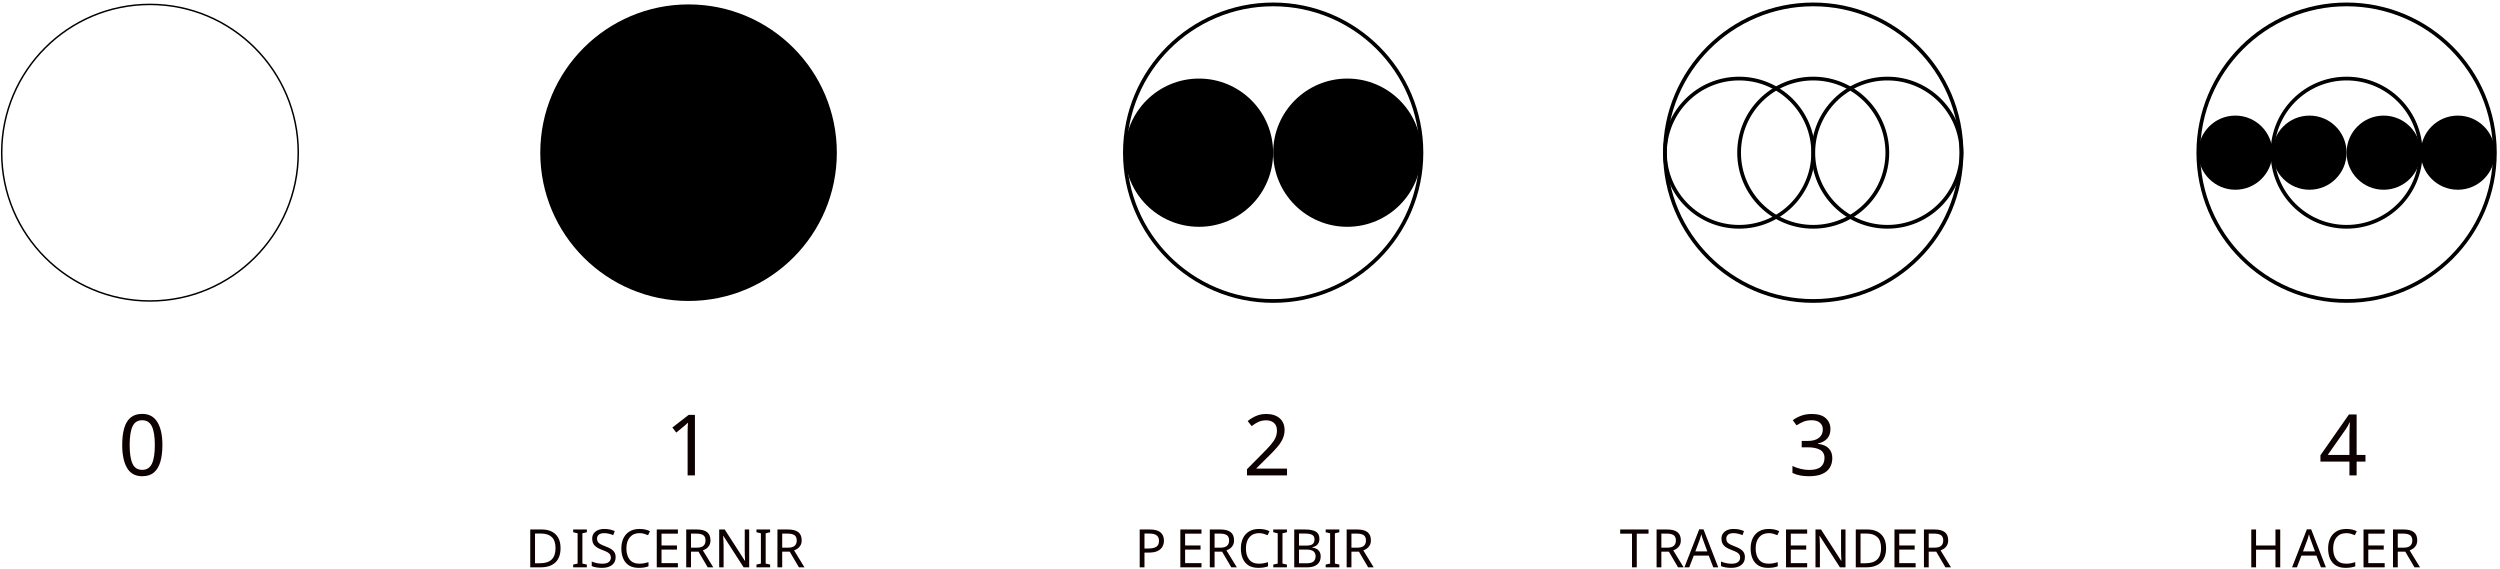
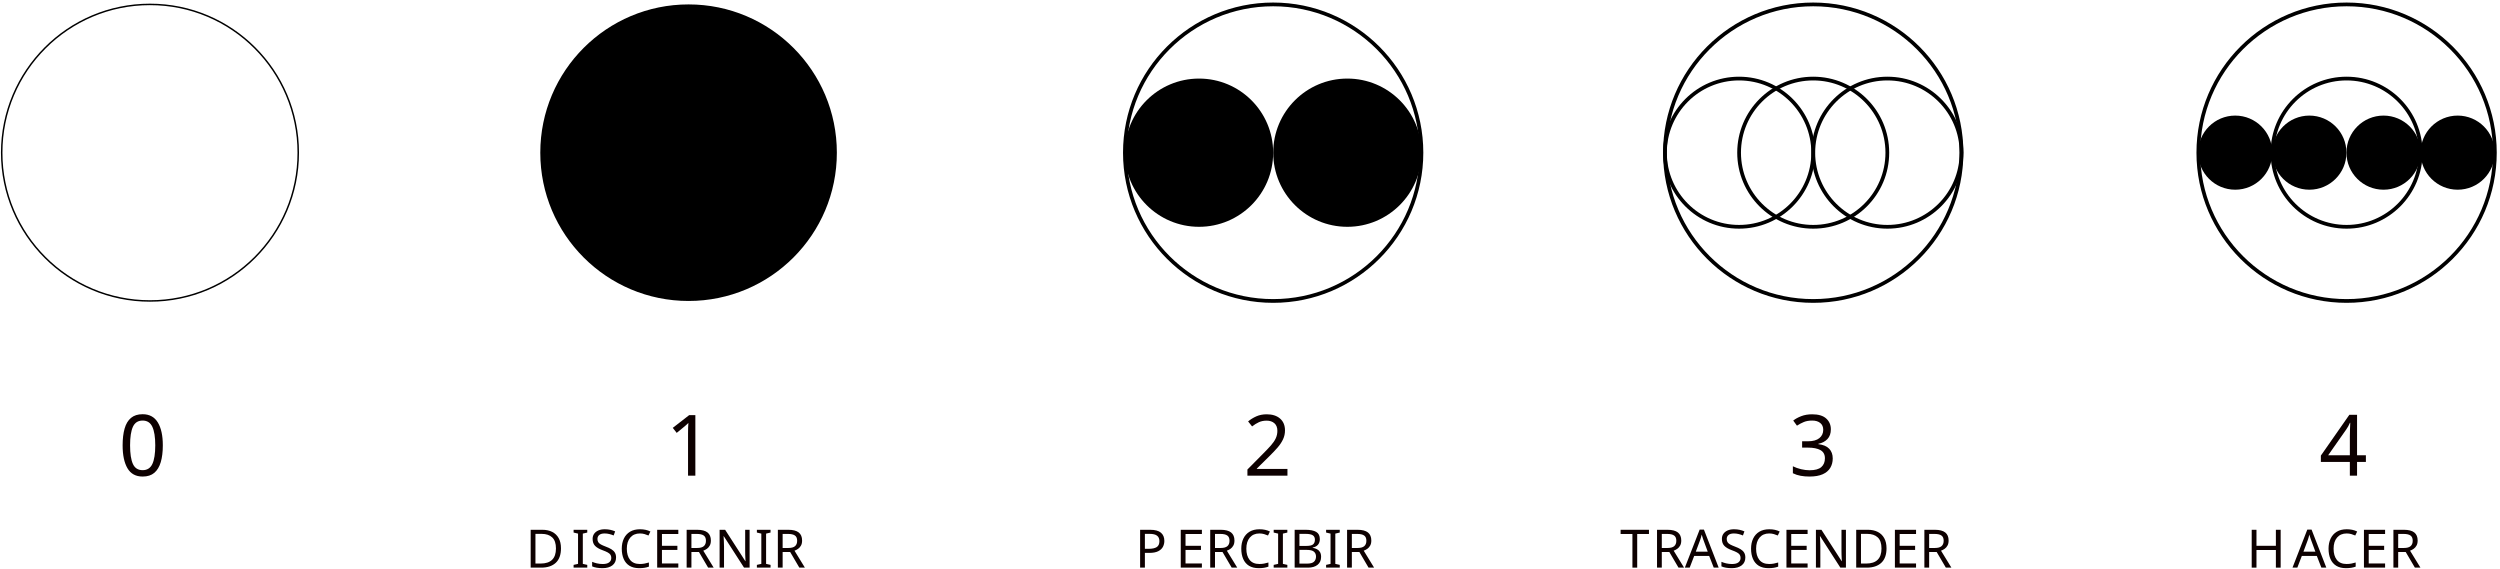
- <svg xmlns="http://www.w3.org/2000/svg" width="100%" height="100%" viewBox="0 0 1415 322" version="1.1" xml:space="preserve" style="fill-rule:evenodd;clip-rule:evenodd;stroke-linejoin:round;stroke-miterlimit:2;">
-   <g transform="matrix(1,0,0,1,-7456.38,-4129.59)">
-     <g transform="matrix(2.45719,0,0,1.40873,-9014.46,-1628.38)">
-       <g transform="matrix(0.406968,0,0,0.709858,-35506.7,-70644.3)">
-         <text x="104015px" y="105598px" style="font-family:'Montserrat-Light', 'Montserrat';font-weight:300;font-size:30px;fill:rgb(13,0,0);">D<tspan x="104041px 104051px 104071px 104094px 104116px 104139px 104165px 104175px " y="105598px 105598px 105598px 105598px 105598px 105598px 105598px 105598px ">ISCERNIR</tspan>
-         </text>
-       </g>
-       <g transform="matrix(0.406968,0,0,0.709858,-35371.2,-70644.3)">
-         <text x="104027px" y="105598px" style="font-family:'Montserrat-Light', 'Montserrat';font-weight:300;font-size:30px;fill:rgb(13,0,0);">P<tspan x="104050px 104072px 104095px 104118px 104128px 104152px 104162px " y="105598px 105598px 105598px 105598px 105598px 105598px 105598px ">ERCIBIR</tspan>
-         </text>
-       </g>
-       <g transform="matrix(0.406968,0,0,0.709858,-35267.6,-70644.3)">
-         <text x="104047px" y="105598px" style="font-family:'Montserrat-Light', 'Montserrat';font-weight:300;font-size:30px;fill:rgb(13,0,0);">T<tspan x="104065px 104088px 104111px 104131px 104154px 104175px 104201px 104227px 104249px " y="105598px 105598px 105598px 105598px 105598px 105598px 105598px 105598px 105598px ">RASCENDER</tspan>
-         </text>
-       </g>
-       <g transform="matrix(0.406968,0,0,0.709858,-35123.7,-70644.3)">
-         <text x="104048px" y="105598px" style="font-family:'Montserrat-Light', 'Montserrat';font-weight:300;font-size:30px;fill:rgb(13,0,0);">H<tspan x="104074px 104097px 104120px 104141px " y="105598px 105598px 105598px 105598px ">ACER</tspan>
-         </text>
-       </g>
-       <g transform="matrix(0.406968,0,0,0.709858,-35485.1,-70685.5)">
-         <text x="104041px" y="105604px" style="font-family:'Montserrat-Light', 'Montserrat';font-weight:300;font-size:48px;fill:rgb(13,0,0);">1</text>
-       </g>
-       <g transform="matrix(0.406968,0,0,0.709858,-35608.2,-70685.5)">
-         <text x="104034px" y="105604px" style="font-family:'Montserrat-Light', 'Montserrat';font-weight:300;font-size:48px;fill:rgb(13,0,0);">0</text>
-       </g>
-       <g transform="matrix(0.406968,0,0,0.709858,-35349.9,-70685.5)">
-         <text x="104036px" y="105604px" style="font-family:'Montserrat-Light', 'Montserrat';font-weight:300;font-size:48px;fill:rgb(13,0,0);">2</text>
-       </g>
-       <g transform="matrix(0.406968,0,0,0.709858,-35224.2,-70685.5)">
-         <text x="104036px" y="105604px" style="font-family:'Montserrat-Light', 'Montserrat';font-weight:300;font-size:48px;fill:rgb(13,0,0);">3</text>
-       </g>
-       <g transform="matrix(0.406968,0,0,0.709858,-35101.3,-70685.5)">
-         <text x="104034px" y="105604px" style="font-family:'Montserrat-Light', 'Montserrat';font-weight:300;font-size:48px;fill:rgb(13,0,0);">4</text>
-       </g>
-       <g transform="matrix(0.0311166,0,0,0.0542755,6772.68,3981.02)">
-         <path d="M15135.5,1977.86C14828.8,1977.86 14550.9,2102.37 14349.7,2303.56C14148.6,2504.75 14024.1,2782.62 14024.1,3089.34C14024.1,3396.06 14148.6,3673.93 14349.7,3875.12C14550.9,4076.31 14828.8,4200.81 15135.5,4200.81C15442.2,4200.81 15720.1,4076.31 15921.3,3875.12C16122.5,3673.93 16247,3396.06 16247,3089.34C16247,2782.62 16122.5,2504.75 15921.3,2303.56C15720.1,2102.37 15442.2,1977.86 15135.5,1977.86ZM15135.5,2005.54C15434.6,2005.54 15705.6,2126.95 15901.7,2323.13C16097.9,2519.3 16219.3,2790.25 16219.3,3089.34C16219.3,3388.42 16097.9,3659.37 15901.7,3855.55C15705.6,4051.73 15434.6,4173.14 15135.5,4173.14C14836.4,4173.14 14565.5,4051.73 14369.3,3855.55C14173.1,3659.37 14051.7,3388.42 14051.7,3089.34C14051.7,2790.25 14173.1,2519.3 14369.3,2323.13C14565.5,2126.95 14836.4,2005.54 15135.5,2005.54Z" />
-       </g>
-       <g transform="matrix(0.00777916,0,0,0.0135689,7151.52,4106.77)">
-         <circle cx="15135.5" cy="3089.34" r="1097.64" />
-       </g>
-       <g transform="matrix(0.00777916,0,0,0.0135689,7134.44,4106.77)">
-         <circle cx="15135.5" cy="3089.34" r="1097.64" />
-       </g>
-       <g transform="matrix(0.00777916,0,0,0.0135689,7117.36,4106.77)">
-         <circle cx="15135.5" cy="3089.34" r="1097.64" />
-       </g>
-       <g transform="matrix(0.00777916,0,0,0.0135689,7100.28,4106.77)">
-         <circle cx="15135.5" cy="3089.34" r="1097.64" />
-       </g>
-       <g transform="matrix(0.0311166,0,0,0.0542755,6525.42,3981.02)">
-         <path d="M15135.5,1977.86C14828.8,1977.86 14550.9,2102.37 14349.7,2303.56C14148.6,2504.75 14024.1,2782.62 14024.1,3089.34C14024.1,3396.06 14148.6,3673.93 14349.7,3875.12C14550.9,4076.31 14828.8,4200.81 15135.5,4200.81C15442.2,4200.81 15720.1,4076.31 15921.3,3875.12C16122.5,3673.93 16247,3396.06 16247,3089.34C16247,2782.62 16122.5,2504.75 15921.3,2303.56C15720.1,2102.37 15442.2,1977.86 15135.5,1977.86ZM15135.5,2005.54C15434.6,2005.54 15705.6,2126.95 15901.7,2323.13C16097.9,2519.3 16219.3,2790.25 16219.3,3089.34C16219.3,3388.42 16097.9,3659.37 15901.7,3855.55C15705.6,4051.73 15434.6,4173.14 15135.5,4173.14C14836.4,4173.14 14565.5,4051.73 14369.3,3855.55C14173.1,3659.37 14051.7,3388.42 14051.7,3089.34C14051.7,2790.25 14173.1,2519.3 14369.3,2323.13C14565.5,2126.95 14836.4,2005.54 15135.5,2005.54Z" />
-       </g>
-       <g transform="matrix(0.0311166,0,0,0.0542755,6649.82,3981.02)">
-         <path d="M15135.5,1977.86C14828.8,1977.86 14550.9,2102.37 14349.7,2303.56C14148.6,2504.75 14024.1,2782.62 14024.1,3089.34C14024.1,3396.06 14148.6,3673.93 14349.7,3875.12C14550.9,4076.31 14828.8,4200.81 15135.5,4200.81C15442.2,4200.81 15720.1,4076.31 15921.3,3875.12C16122.5,3673.93 16247,3396.06 16247,3089.34C16247,2782.62 16122.5,2504.75 15921.3,2303.56C15720.1,2102.37 15442.2,1977.86 15135.5,1977.86ZM15135.5,2005.54C15434.6,2005.54 15705.6,2126.95 15901.7,2323.13C16097.9,2519.3 16219.3,2790.25 16219.3,3089.34C16219.3,3388.42 16097.9,3659.37 15901.7,3855.55C15705.6,4051.73 15434.6,4173.14 15135.5,4173.14C14836.4,4173.14 14565.5,4051.73 14369.3,3855.55C14173.1,3659.37 14051.7,3388.42 14051.7,3089.34C14051.7,2790.25 14173.1,2519.3 14369.3,2323.13C14565.5,2126.95 14836.4,2005.54 15135.5,2005.54Z" />
-       </g>
-       <g transform="matrix(0.0155537,0,0,0.0271297,6743.89,4064.88)">
-         <circle cx="15135.5" cy="3089.34" r="1097.64" />
-       </g>
-       <g transform="matrix(0.0155537,0,0,0.0271297,6868.29,4064.88)">
-         <path d="M15135.5,1964.02C14825,1964.02 14543.7,2090.07 14340,2293.77C14136.3,2497.46 14010.2,2778.8 14010.2,3089.34C14010.2,3399.88 14136.3,3681.21 14340,3884.91C14543.7,4088.6 14825,4214.66 15135.5,4214.66C15446.1,4214.66 15727.4,4088.6 15931.1,3884.91C16134.8,3681.21 16260.8,3399.88 16260.8,3089.34C16260.8,2778.8 16134.8,2497.46 15931.1,2293.77C15727.4,2090.07 15446.1,1964.02 15135.5,1964.02ZM15135.5,2019.38C15430.8,2019.38 15698.3,2139.24 15891.9,2332.92C16085.6,2526.59 16205.5,2794.08 16205.5,3089.34C16205.5,3384.6 16085.6,3652.09 15891.9,3845.76C15698.3,4039.43 15430.8,4159.29 15135.5,4159.29C14840.3,4159.29 14572.8,4039.43 14379.1,3845.76C14185.4,3652.09 14065.6,3384.6 14065.6,3089.34C14065.6,2794.08 14185.4,2526.59 14379.1,2332.92C14572.8,2139.24 14840.3,2019.38 15135.5,2019.38Z" />
-       </g>
-       <g transform="matrix(0.0155537,0,0,0.0271297,6885.37,4064.88)">
-         <path d="M15135.5,1964.02C14825,1964.02 14543.7,2090.07 14340,2293.77C14136.3,2497.46 14010.2,2778.8 14010.2,3089.34C14010.2,3399.88 14136.3,3681.21 14340,3884.91C14543.7,4088.6 14825,4214.66 15135.5,4214.66C15446.1,4214.66 15727.4,4088.6 15931.1,3884.91C16134.8,3681.21 16260.8,3399.88 16260.8,3089.34C16260.8,2778.8 16134.8,2497.46 15931.1,2293.77C15727.4,2090.07 15446.1,1964.02 15135.5,1964.02ZM15135.5,2019.38C15430.8,2019.38 15698.3,2139.24 15891.9,2332.92C16085.6,2526.59 16205.5,2794.08 16205.5,3089.34C16205.5,3384.6 16085.6,3652.09 15891.9,3845.76C15698.3,4039.43 15430.8,4159.29 15135.5,4159.29C14840.3,4159.29 14572.8,4039.43 14379.1,3845.76C14185.4,3652.09 14065.6,3384.6 14065.6,3089.34C14065.6,2794.08 14185.4,2526.59 14379.1,2332.92C14572.8,2139.24 14840.3,2019.38 15135.5,2019.38Z" />
-       </g>
-       <g transform="matrix(0.0155537,0,0,0.0271297,7008.23,4064.88)">
-         <path d="M15135.5,1964.02C14825,1964.02 14543.7,2090.07 14340,2293.77C14136.3,2497.46 14010.2,2778.8 14010.2,3089.34C14010.2,3399.88 14136.3,3681.21 14340,3884.91C14543.7,4088.6 14825,4214.66 15135.5,4214.66C15446.1,4214.66 15727.4,4088.6 15931.1,3884.91C16134.8,3681.21 16260.8,3399.88 16260.8,3089.34C16260.8,2778.8 16134.8,2497.46 15931.1,2293.77C15727.4,2090.07 15446.1,1964.02 15135.5,1964.02ZM15135.5,2019.38C15430.8,2019.38 15698.3,2139.24 15891.9,2332.92C16085.6,2526.59 16205.5,2794.08 16205.5,3089.34C16205.5,3384.6 16085.6,3652.09 15891.9,3845.76C15698.3,4039.43 15430.8,4159.29 15135.5,4159.29C14840.3,4159.29 14572.8,4039.43 14379.1,3845.76C14185.4,3652.09 14065.6,3384.6 14065.6,3089.34C14065.6,2794.08 14185.4,2526.59 14379.1,2332.92C14572.8,2139.24 14840.3,2019.38 15135.5,2019.38Z" />
-       </g>
-       <g transform="matrix(0.0155537,0,0,0.0271297,6778.05,4064.88)">
-         <circle cx="15135.5" cy="3089.34" r="1097.64" />
-       </g>
-       <g transform="matrix(0.0155537,0,0,0.0271297,6902.46,4064.88)">
-         <path d="M15135.5,1964.02C14825,1964.02 14543.7,2090.07 14340,2293.77C14136.3,2497.46 14010.2,2778.8 14010.2,3089.34C14010.2,3399.88 14136.3,3681.21 14340,3884.91C14543.7,4088.6 14825,4214.66 15135.5,4214.66C15446.1,4214.66 15727.4,4088.6 15931.1,3884.91C16134.8,3681.21 16260.8,3399.88 16260.8,3089.34C16260.8,2778.8 16134.8,2497.46 15931.1,2293.77C15727.4,2090.07 15446.1,1964.02 15135.5,1964.02ZM15135.5,2019.38C15430.8,2019.38 15698.3,2139.24 15891.9,2332.92C16085.6,2526.59 16205.5,2794.08 16205.5,3089.34C16205.5,3384.6 16085.6,3652.09 15891.9,3845.76C15698.3,4039.43 15430.8,4159.29 15135.5,4159.29C14840.3,4159.29 14572.8,4039.43 14379.1,3845.76C14185.4,3652.09 14065.6,3384.6 14065.6,3089.34C14065.6,2794.08 14185.4,2526.59 14379.1,2332.92C14572.8,2139.24 14840.3,2019.38 15135.5,2019.38Z" />
-       </g>
-       <g transform="matrix(0.0311166,0,0,0.0542755,6390.76,3981.02)">
-         <circle cx="15135.5" cy="3089.34" r="1097.64" />
-       </g>
-       <g transform="matrix(0.0311166,0,0,0.0542755,6266.7,3981.02)">
-         <path d="M15135.5,1986.16C14831.1,1986.16 14555.3,2109.74 14355.6,2309.43C14155.9,2509.11 14032.4,2784.91 14032.4,3089.34C14032.4,3393.77 14155.9,3669.56 14355.6,3869.25C14555.3,4068.93 14831.1,4192.51 15135.5,4192.51C15440,4192.51 15715.8,4068.93 15915.4,3869.25C16115.1,3669.56 16238.7,3393.77 16238.7,3089.34C16238.7,2784.91 16115.1,2509.11 15915.4,2309.43C15715.8,2109.74 15440,1986.16 15135.5,1986.16ZM15135.5,1997.23C15436.9,1997.23 15709.9,2119.57 15907.6,2317.26C16105.3,2514.94 16227.6,2787.96 16227.6,3089.34C16227.6,3390.71 16105.3,3663.74 15907.6,3861.42C15709.9,4059.1 15436.9,4181.44 15135.5,4181.44C14834.2,4181.44 14561.1,4059.1 14363.4,3861.42C14165.8,3663.74 14043.4,3390.71 14043.4,3089.34C14043.4,2787.96 14165.8,2514.94 14363.4,2317.26C14561.1,2119.57 14834.2,1997.23 15135.5,1997.23Z" />
-       </g>
-     </g>
-   </g>
+ <svg xmlns="http://www.w3.org/2000/svg" viewBox="0 0 1415 322" fill-rule="evenodd" clip-rule="evenodd" stroke-linejoin="round" stroke-miterlimit="2">
+   <text x="104015" y="105598" font-family="'Montserrat-Light','Montserrat'" font-weight="300" font-size="30" fill="#0d0000" transform="matrix(1 0 0 1 -103717.548 -105276.715)">
+     D<tspan x="104041px 104051px 104071px 104094px 104116px 104139px 104165px 104175px" y="105598px 105598px 105598px 105598px 105598px 105598px 105598px 105598px">ISCERNIR</tspan>
+   </text>
+   <text x="104027" y="105598" font-family="'Montserrat-Light','Montserrat'" font-weight="300" font-size="30" fill="#0d0000" transform="matrix(1 0 0 1 -103384.599 -105276.715)">
+     P<tspan x="104050px 104072px 104095px 104118px 104128px 104152px 104162px" y="105598px 105598px 105598px 105598px 105598px 105598px 105598px">ERCIBIR</tspan>
+   </text>
+   <text x="104047" y="105598" font-family="'Montserrat-Light','Montserrat'" font-weight="300" font-size="30" fill="#0d0000" transform="matrix(1 0 0 1 -103130.034 -105276.715)">
+     T<tspan x="104065px 104088px 104111px 104131px 104154px 104175px 104201px 104227px 104249px" y="105598px 105598px 105598px 105598px 105598px 105598px 105598px 105598px 105598px">RASCENDER</tspan>
+   </text>
+   <text x="104048" y="105598" font-family="'Montserrat-Light','Montserrat'" font-weight="300" font-size="30" fill="#0d0000" transform="matrix(1 0 0 1 -102776.444 -105276.715)">
+     H<tspan x="104074px 104097px 104120px 104141px" y="105598px 105598px 105598px 105598px">ACER</tspan>
+   </text>
+   <text x="104041" y="105604" font-family="'Montserrat-Light','Montserrat'" font-weight="300" font-size="48" fill="#0d0000" transform="matrix(1 0 0 1 -103664.473 -105334.754)">
+     1
+   </text>
+   <text x="104034" y="105604" font-family="'Montserrat-Light','Montserrat'" font-weight="300" font-size="48" fill="#0d0000" transform="matrix(1 0 0 1 -103966.953 -105334.754)">
+     0
+   </text>
+   <text x="104036" y="105604" font-family="'Montserrat-Light','Montserrat'" font-weight="300" font-size="48" fill="#0d0000" transform="matrix(1 0 0 1 -103332.26 -105334.754)">
+     2
+   </text>
+   <text x="104036" y="105604" font-family="'Montserrat-Light','Montserrat'" font-weight="300" font-size="48" fill="#0d0000" transform="matrix(1 0 0 1 -103023.392 -105334.754)">
+     3
+   </text>
+   <text x="104034" y="105604" font-family="'Montserrat-Light','Montserrat'" font-weight="300" font-size="48" fill="#0d0000" transform="matrix(1 0 0 1 -102721.403 -105334.754)">
+     4
+   </text>
+   <path d="M1328.173 1.439c-23.45 0-44.698 9.52-60.082 24.902-15.376 15.383-24.895 36.63-24.895 60.08 0 23.452 9.519 44.698 24.895 60.081 15.384 15.383 36.632 24.902 60.082 24.902 23.45 0 44.698-9.519 60.082-24.902 15.383-15.383 24.902-36.629 24.902-60.08 0-23.452-9.519-44.698-24.902-60.08-15.384-15.383-36.632-24.903-60.082-24.903zm0 2.116c22.869 0 43.59 9.283 58.583 24.283 15.001 14.999 24.283 35.715 24.283 58.584 0 22.867-9.282 43.584-24.283 58.584-14.994 15-35.714 24.283-58.583 24.283-22.87 0-43.582-9.283-58.583-24.283-15.002-15-24.284-35.717-24.284-58.584 0-22.869 9.282-43.585 24.284-58.584 15-15 35.714-24.283 58.583-24.283z" />
+   <circle cx="15135.5" cy="3089.34" r="1097.64" transform="matrix(.01911 0 0 .01911 1101.803 27.36)" />
+   <circle cx="15135.5" cy="3089.34" r="1097.64" transform="matrix(.01911 0 0 .01911 1059.835 27.36)" />
+   <circle cx="15135.5" cy="3089.34" r="1097.64" transform="matrix(.01911 0 0 .01911 1017.866 27.36)" />
+   <circle cx="15135.5" cy="3089.34" r="1097.64" transform="matrix(.01911 0 0 .01911 975.897 27.36)" />
+   <path d="M720.608 1.439c-23.45 0-44.698 9.52-60.082 24.902-15.376 15.383-24.895 36.63-24.895 60.08 0 23.452 9.52 44.698 24.895 60.081 15.384 15.383 36.632 24.902 60.082 24.902 23.45 0 44.698-9.519 60.082-24.902 15.383-15.383 24.903-36.629 24.903-60.08 0-23.452-9.52-44.698-24.903-60.08-15.384-15.383-36.632-24.903-60.082-24.903zm0 2.116c22.869 0 43.59 9.283 58.583 24.283 15.002 14.999 24.284 35.715 24.284 58.584 0 22.867-9.282 43.584-24.284 58.584-14.994 15-35.714 24.283-58.583 24.283s-43.582-9.283-58.583-24.283c-15.002-15-24.284-35.717-24.284-58.584 0-22.869 9.282-43.585 24.284-58.584 15.001-15 35.714-24.283 58.583-24.283zM1026.282 1.439c-23.45 0-44.698 9.52-60.081 24.902-15.376 15.383-24.896 36.63-24.896 60.08 0 23.452 9.52 44.698 24.896 60.081 15.383 15.383 36.631 24.902 60.081 24.902 23.45 0 44.699-9.519 60.082-24.902 15.384-15.383 24.903-36.629 24.903-60.08 0-23.452-9.52-44.698-24.903-60.08-15.383-15.383-36.631-24.903-60.082-24.903zm0 2.116c22.87 0 43.59 9.283 58.584 24.283 15.001 14.999 24.283 35.715 24.283 58.584 0 22.867-9.282 43.584-24.283 58.584-14.994 15-35.715 24.283-58.584 24.283s-43.581-9.283-58.583-24.283c-15.001-15-24.283-35.717-24.283-58.584 0-22.869 9.282-43.585 24.283-58.584 15.002-15 35.714-24.283 58.583-24.283z" />
+   <circle cx="15135.5" cy="3089.34" r="1097.64" transform="matrix(.03822 0 0 .03822 100.18 -31.652)" />
+   <path d="M984.308 43.41c-11.867 0-22.618 4.818-30.403 12.603-7.785 7.784-12.604 18.537-12.604 30.405 0 11.868 4.82 22.62 12.604 30.406 7.785 7.784 18.536 12.602 30.403 12.602 11.87 0 22.622-4.818 30.407-12.602 7.785-7.786 12.6-18.538 12.6-30.406 0-11.868-4.815-22.62-12.6-30.405-7.785-7.785-18.536-12.603-30.407-12.603zm0 2.116c11.286 0 21.51 4.58 28.908 11.983 7.403 7.402 11.986 17.625 11.986 28.91 0 11.283-4.583 21.507-11.986 28.908-7.399 7.402-17.622 11.983-28.908 11.983-11.282 0-21.505-4.581-28.908-11.983-7.403-7.401-11.982-17.625-11.982-28.909 0-11.284 4.579-21.507 11.982-28.91 7.403-7.401 17.626-11.982 28.908-11.982z" />
+   <path d="M1026.277 43.41c-11.867 0-22.618 4.818-30.403 12.603-7.785 7.784-12.604 18.537-12.604 30.405 0 11.868 4.819 22.62 12.604 30.406 7.785 7.784 18.536 12.602 30.403 12.602 11.87 0 22.621-4.818 30.406-12.602 7.785-7.786 12.601-18.538 12.601-30.406 0-11.868-4.816-22.62-12.6-30.405-7.786-7.785-18.537-12.603-30.407-12.603zm0 2.116c11.286 0 21.51 4.58 28.908 11.983 7.403 7.402 11.986 17.625 11.986 28.91 0 11.283-4.583 21.507-11.986 28.908-7.399 7.402-17.622 11.983-28.908 11.983-11.282 0-21.506-4.581-28.909-11.983-7.402-7.401-11.981-17.625-11.981-28.909 0-11.284 4.579-21.507 11.981-28.91 7.403-7.401 17.627-11.982 28.909-11.982zM1328.167 43.41c-11.867 0-22.617 4.818-30.403 12.603-7.785 7.784-12.604 18.537-12.604 30.405 0 11.868 4.82 22.62 12.604 30.406 7.786 7.784 18.536 12.602 30.403 12.602 11.87 0 22.622-4.818 30.407-12.602 7.785-7.786 12.6-18.538 12.6-30.406 0-11.868-4.815-22.62-12.6-30.405-7.785-7.785-18.536-12.603-30.407-12.603zm0 2.116c11.286 0 21.51 4.58 28.909 11.983 7.403 7.402 11.985 17.625 11.985 28.91 0 11.283-4.582 21.507-11.985 28.908-7.4 7.402-17.623 11.983-28.909 11.983-11.282 0-21.505-4.581-28.908-11.983-7.403-7.401-11.982-17.625-11.982-28.909 0-11.284 4.579-21.507 11.982-28.91 7.403-7.401 17.626-11.982 28.908-11.982z" />
+   <circle cx="15135.5" cy="3089.34" r="1097.64" transform="matrix(.03822 0 0 .03822 184.117 -31.652)" />
+   <path d="M1068.27 43.41c-11.867 0-22.617 4.818-30.403 12.603-7.785 7.784-12.604 18.537-12.604 30.405 0 11.868 4.82 22.62 12.604 30.406 7.786 7.784 18.536 12.602 30.403 12.602 11.87 0 22.622-4.818 30.407-12.602 7.785-7.786 12.6-18.538 12.6-30.406 0-11.868-4.815-22.62-12.6-30.405-7.785-7.785-18.536-12.603-30.407-12.603zm0 2.116c11.286 0 21.51 4.58 28.909 11.983 7.403 7.402 11.985 17.625 11.985 28.91 0 11.283-4.582 21.507-11.985 28.908-7.4 7.402-17.623 11.983-28.909 11.983-11.282 0-21.505-4.581-28.908-11.983-7.403-7.401-11.982-17.625-11.982-28.909 0-11.284 4.579-21.507 11.982-28.91 7.403-7.401 17.626-11.982 28.908-11.982z" />
+   <circle cx="15135.5" cy="3089.34" r="1097.64" transform="matrix(.07646 0 0 .07646 -767.528 -149.788)" />
+   <path d="M84.884 2.073c-23.274 0-44.362 9.449-59.63 24.717C9.983 42.058.54 63.145.54 86.422c0 23.276 9.443 44.363 24.712 59.631 15.27 15.268 36.357 24.717 59.63 24.717 23.283 0 44.37-9.45 59.631-24.717 15.27-15.268 24.72-36.355 24.72-59.631 0-23.277-9.45-44.364-24.72-59.632-15.26-15.268-36.348-24.717-59.63-24.717zm0 .847c23.045 0 43.918 9.354 59.034 24.469 15.116 15.114 24.467 35.99 24.467 59.033 0 23.042-9.35 43.918-24.467 59.033-15.116 15.114-35.99 24.468-59.034 24.468-23.037 0-43.918-9.354-59.035-24.468-15.108-15.115-24.467-35.99-24.467-59.033 0-23.044 9.36-43.919 24.467-59.033 15.117-15.115 35.998-24.47 59.035-24.47z" />
</svg>
